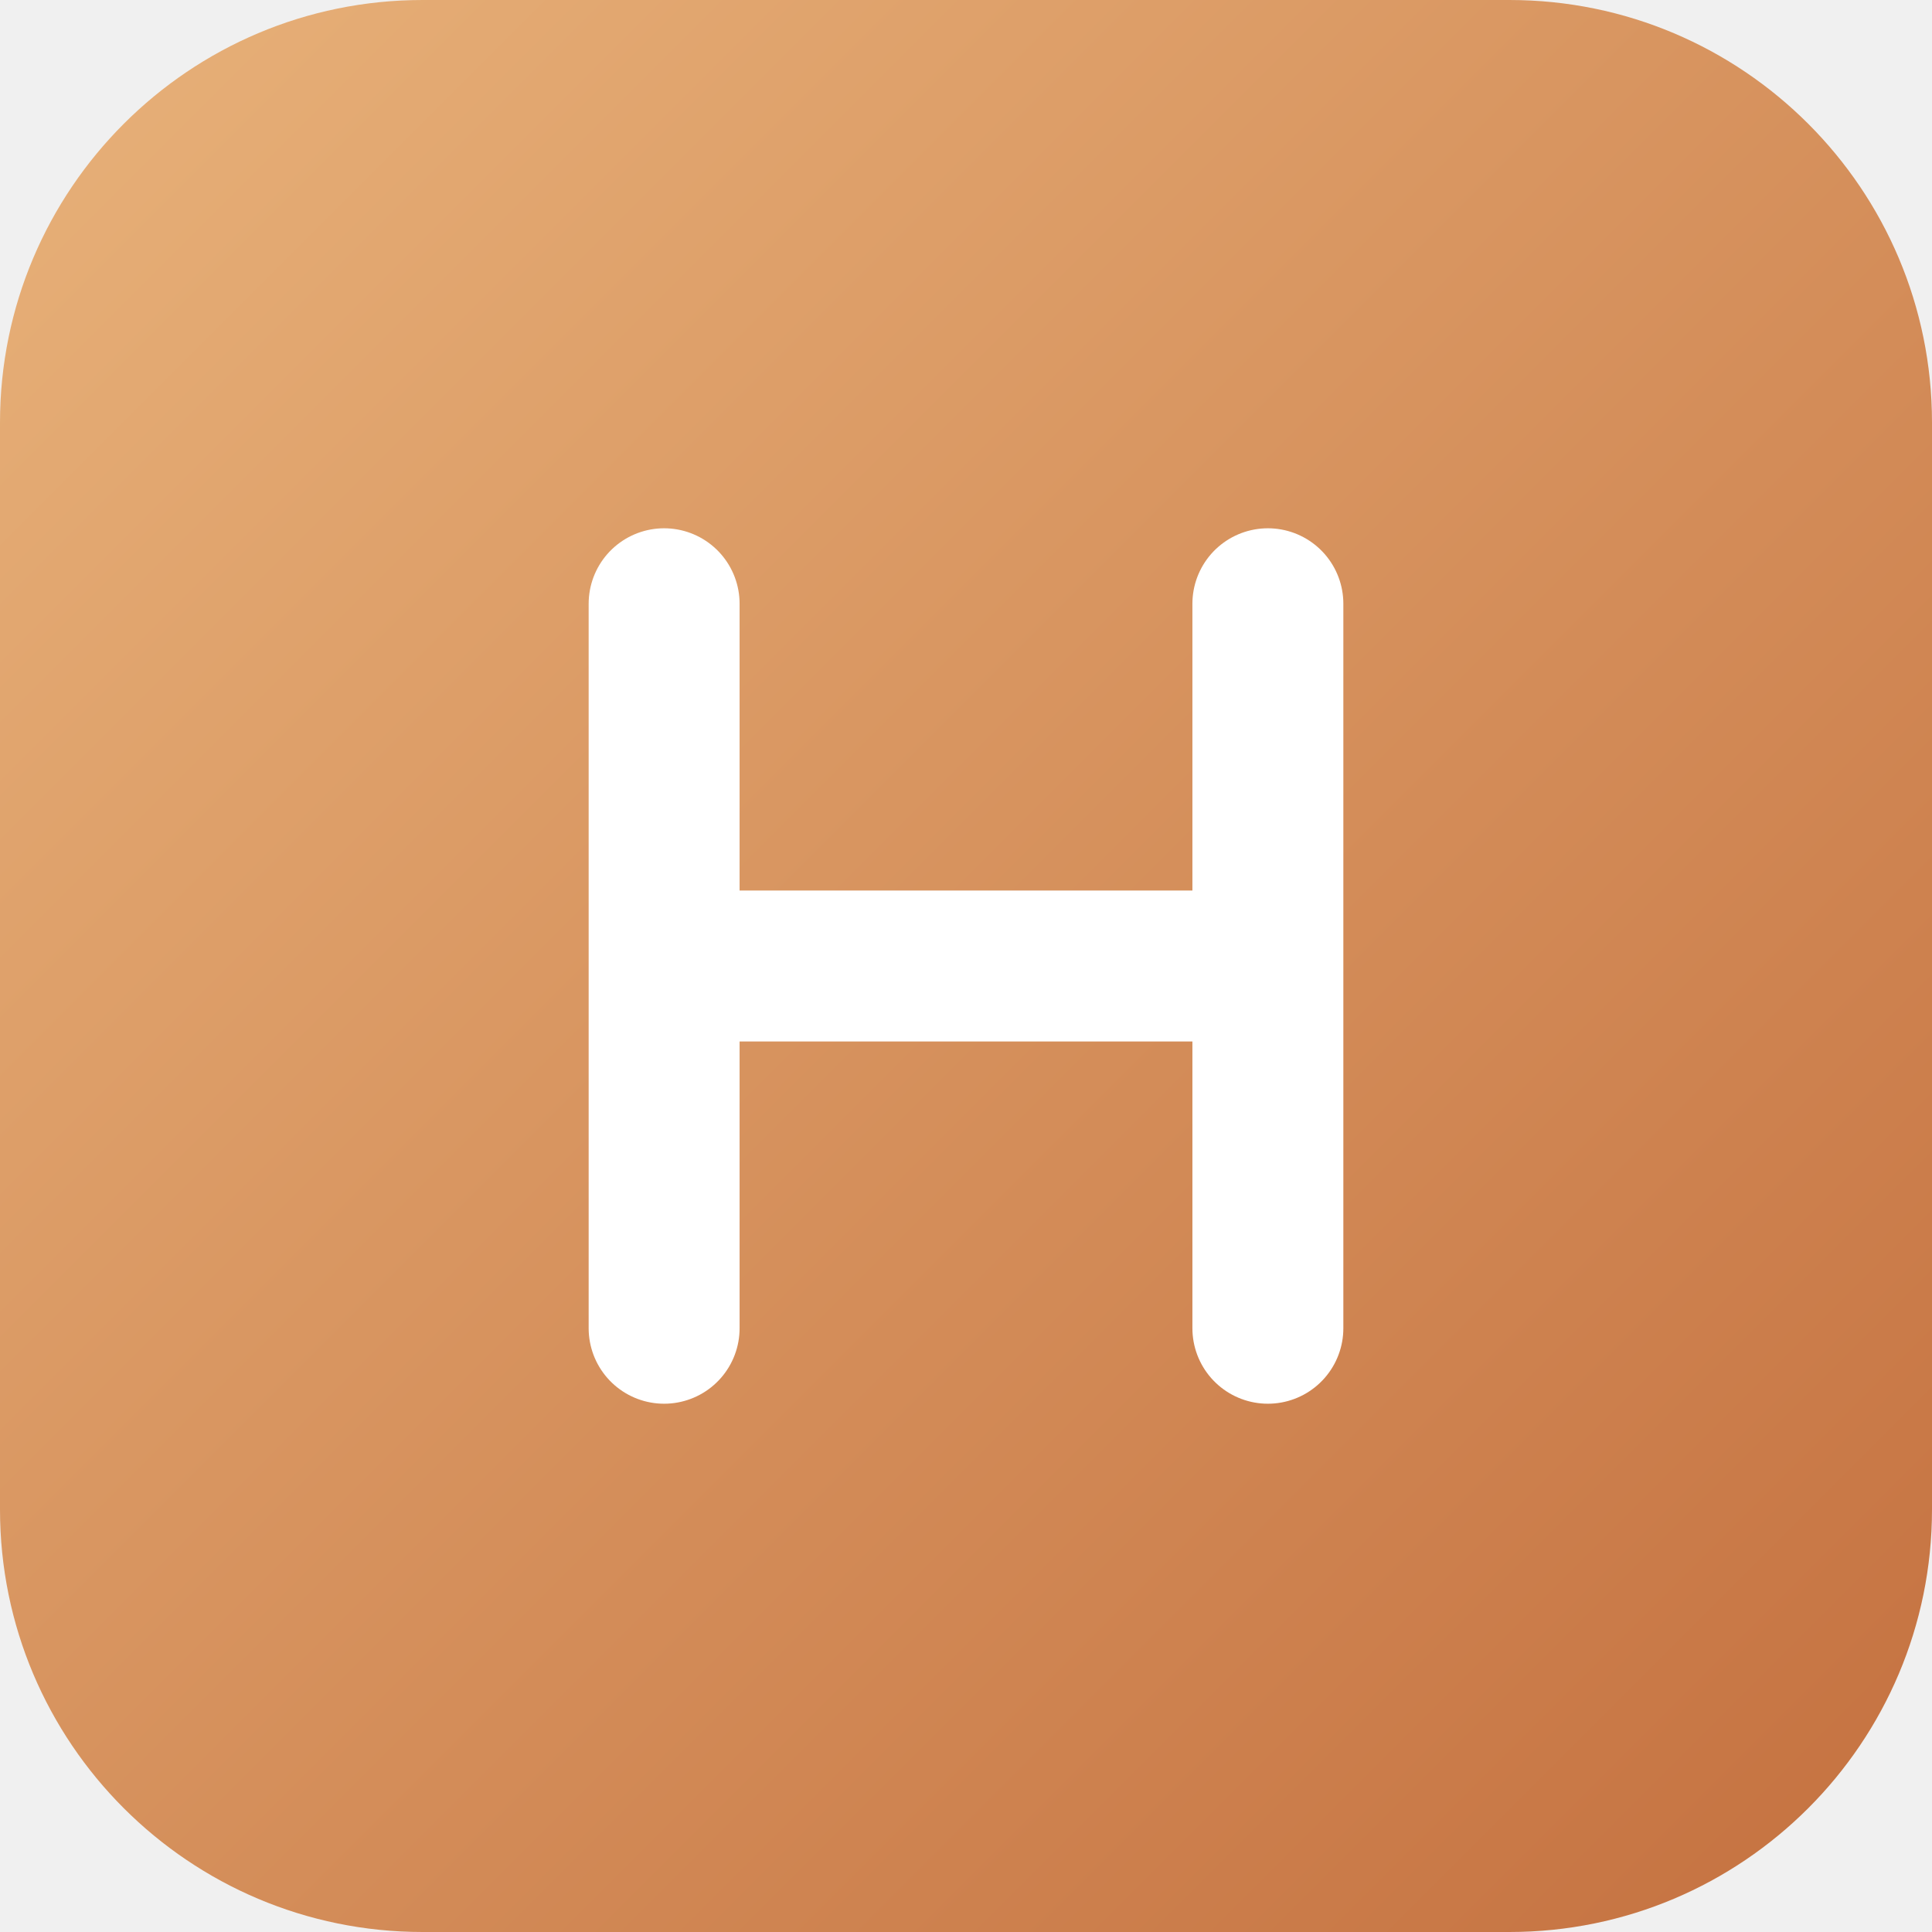
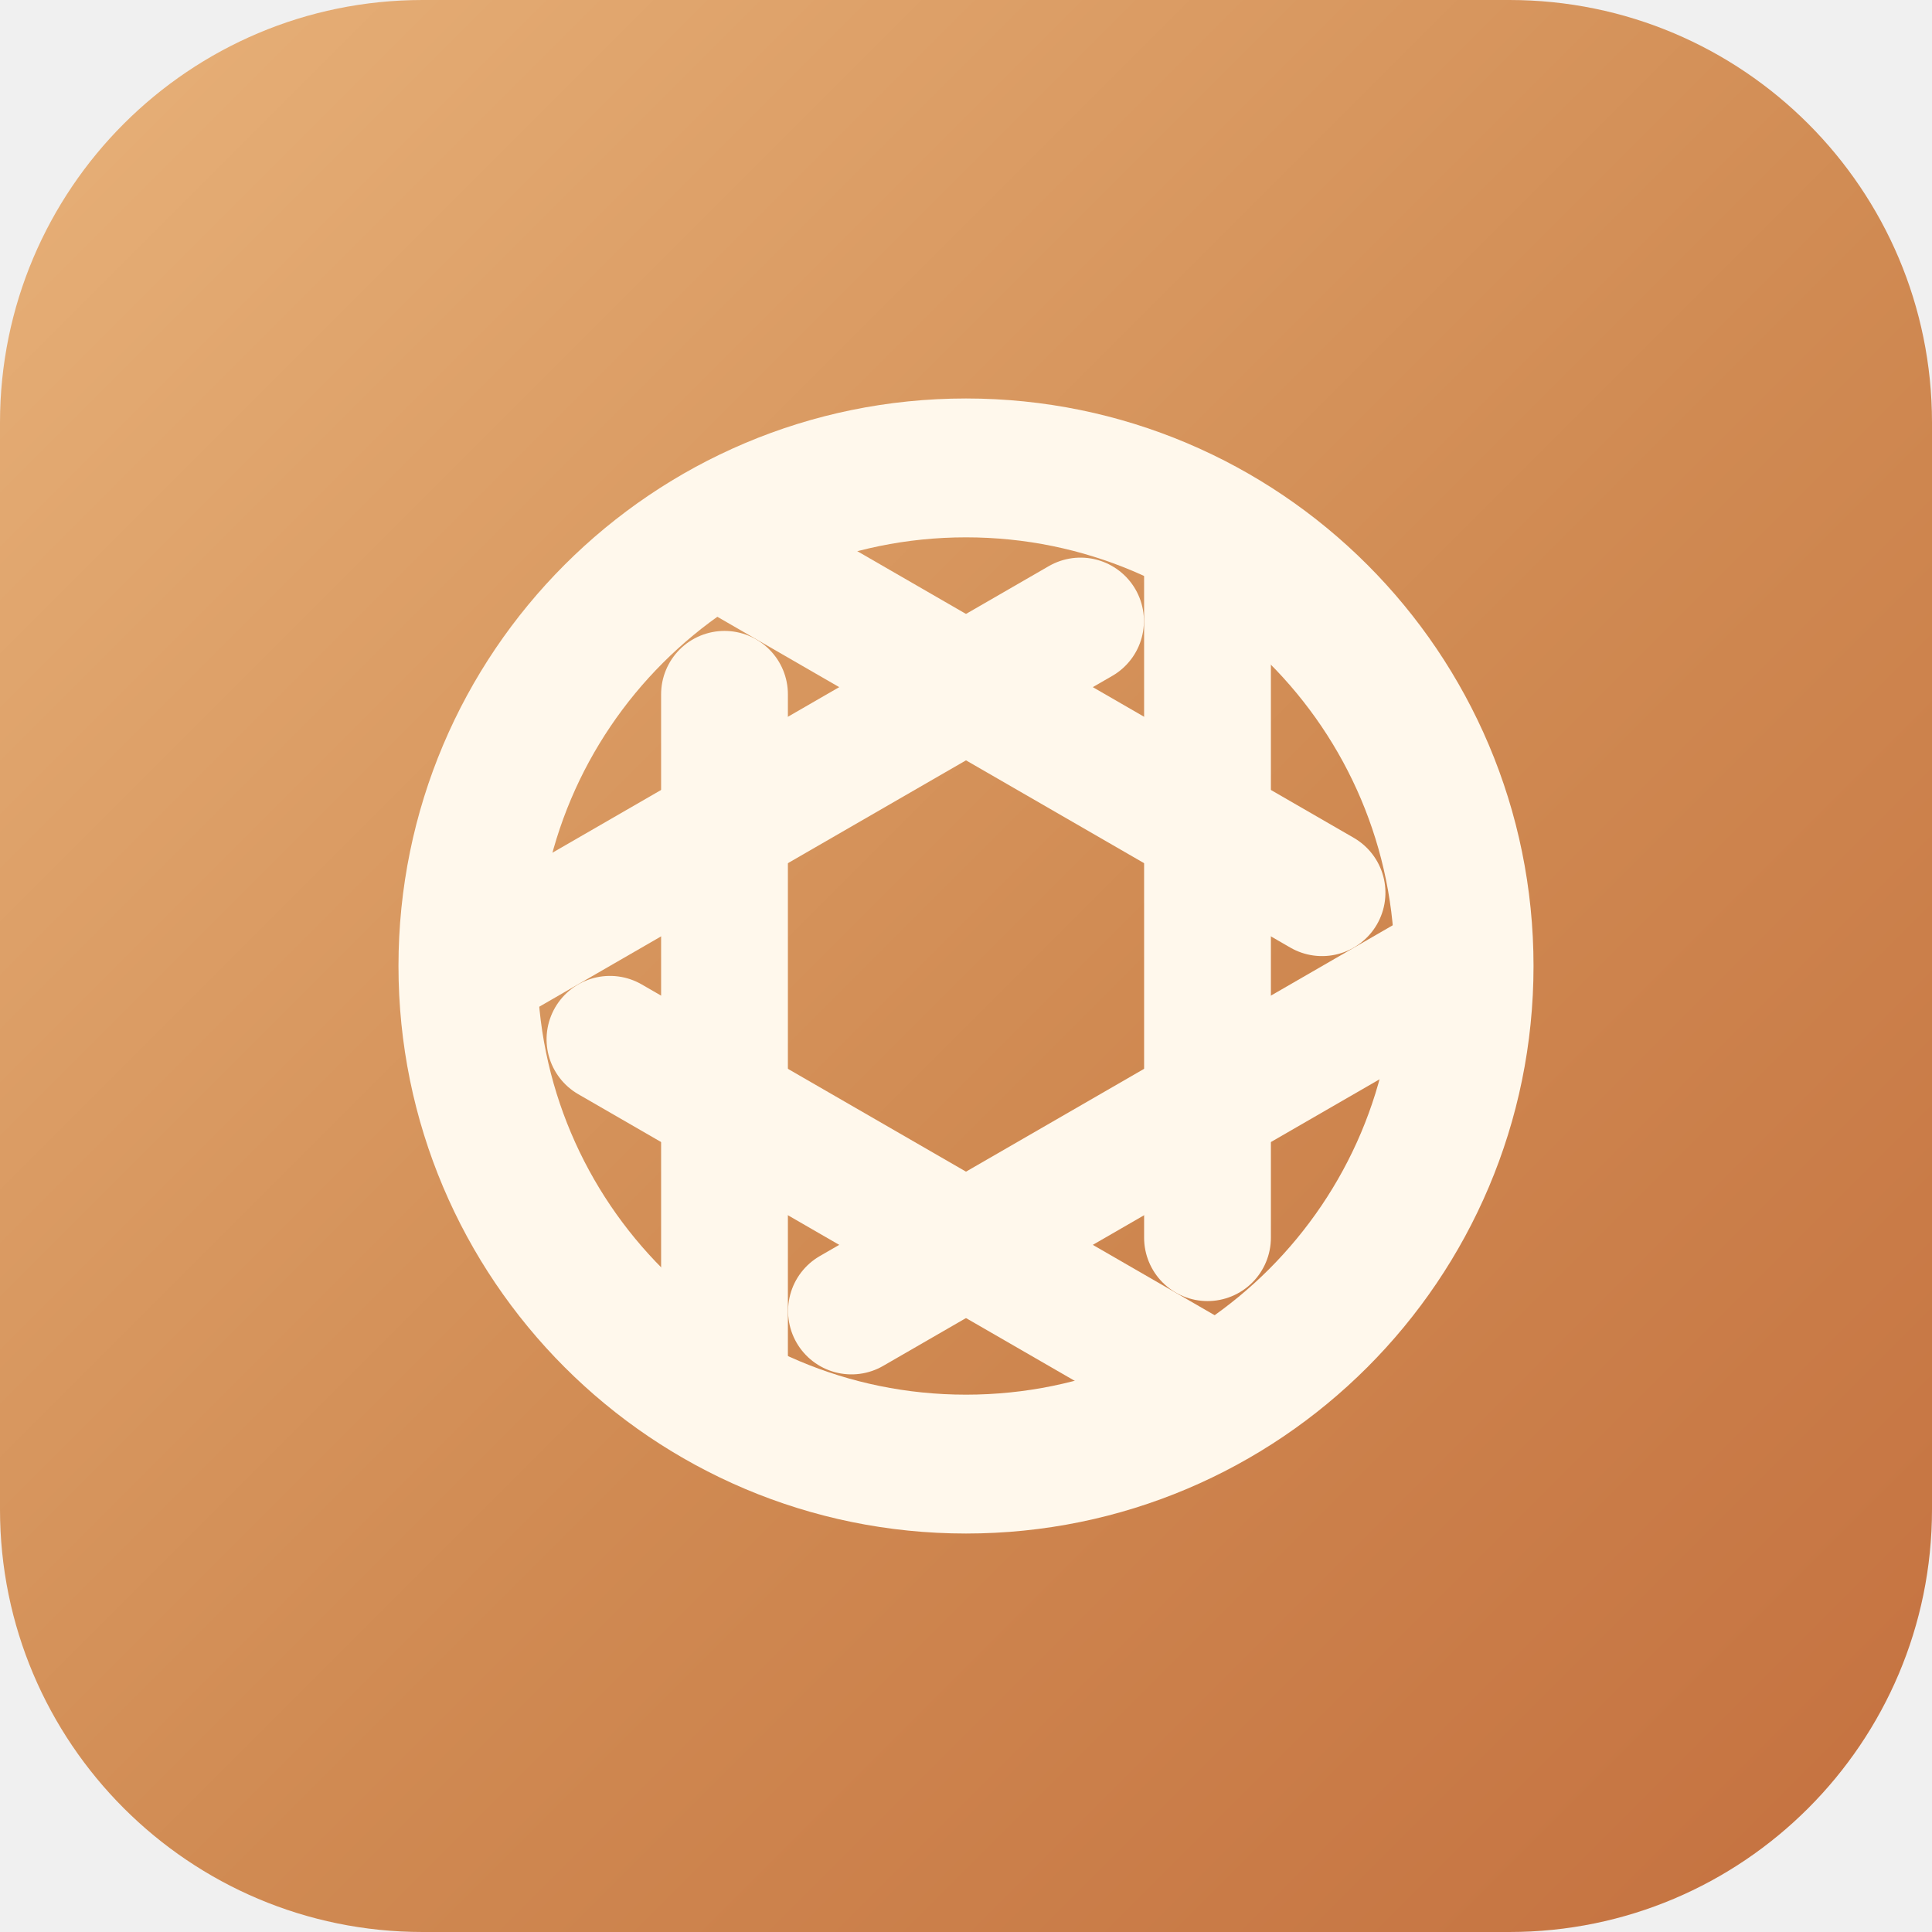
<svg xmlns="http://www.w3.org/2000/svg" viewBox="0 0 64 64">
  <defs>
    <linearGradient id="g" x1="0" y1="0" x2="1" y2="1">
      <stop offset="0" stop-color="#E8B27A" />
+       <stop offset="0.55" stop-color="#D08A52" />
      <stop offset="1" stop-color="#C4703F" />
    </linearGradient>
  </defs>
  <rect width="64" height="64" rx="14" fill="url(#g)" />
-   <path d="M22 20v24M42 20v24M22 32h20" stroke="#fff" stroke-width="5" stroke-linecap="round" />
+   <g stroke="#FFF8EC" fill="none" stroke-linecap="round">
+     <circle cx="32" cy="32" r="16.5" stroke-width="4.6" />
+     <g stroke-width="4.2">
+       <path d="M40 19v22" />
+       <path d="M40 19v22" transform="rotate(60 32 32)" />
+       <path d="M40 19v22" transform="rotate(120 32 32)" />
+       <path d="M40 19v22" transform="rotate(180 32 32)" />
+       <path d="M40 19v22" transform="rotate(240 32 32)" />
+       <path d="M40 19v22" transform="rotate(300 32 32)" />
+     </g>
+   </g>
</svg>
